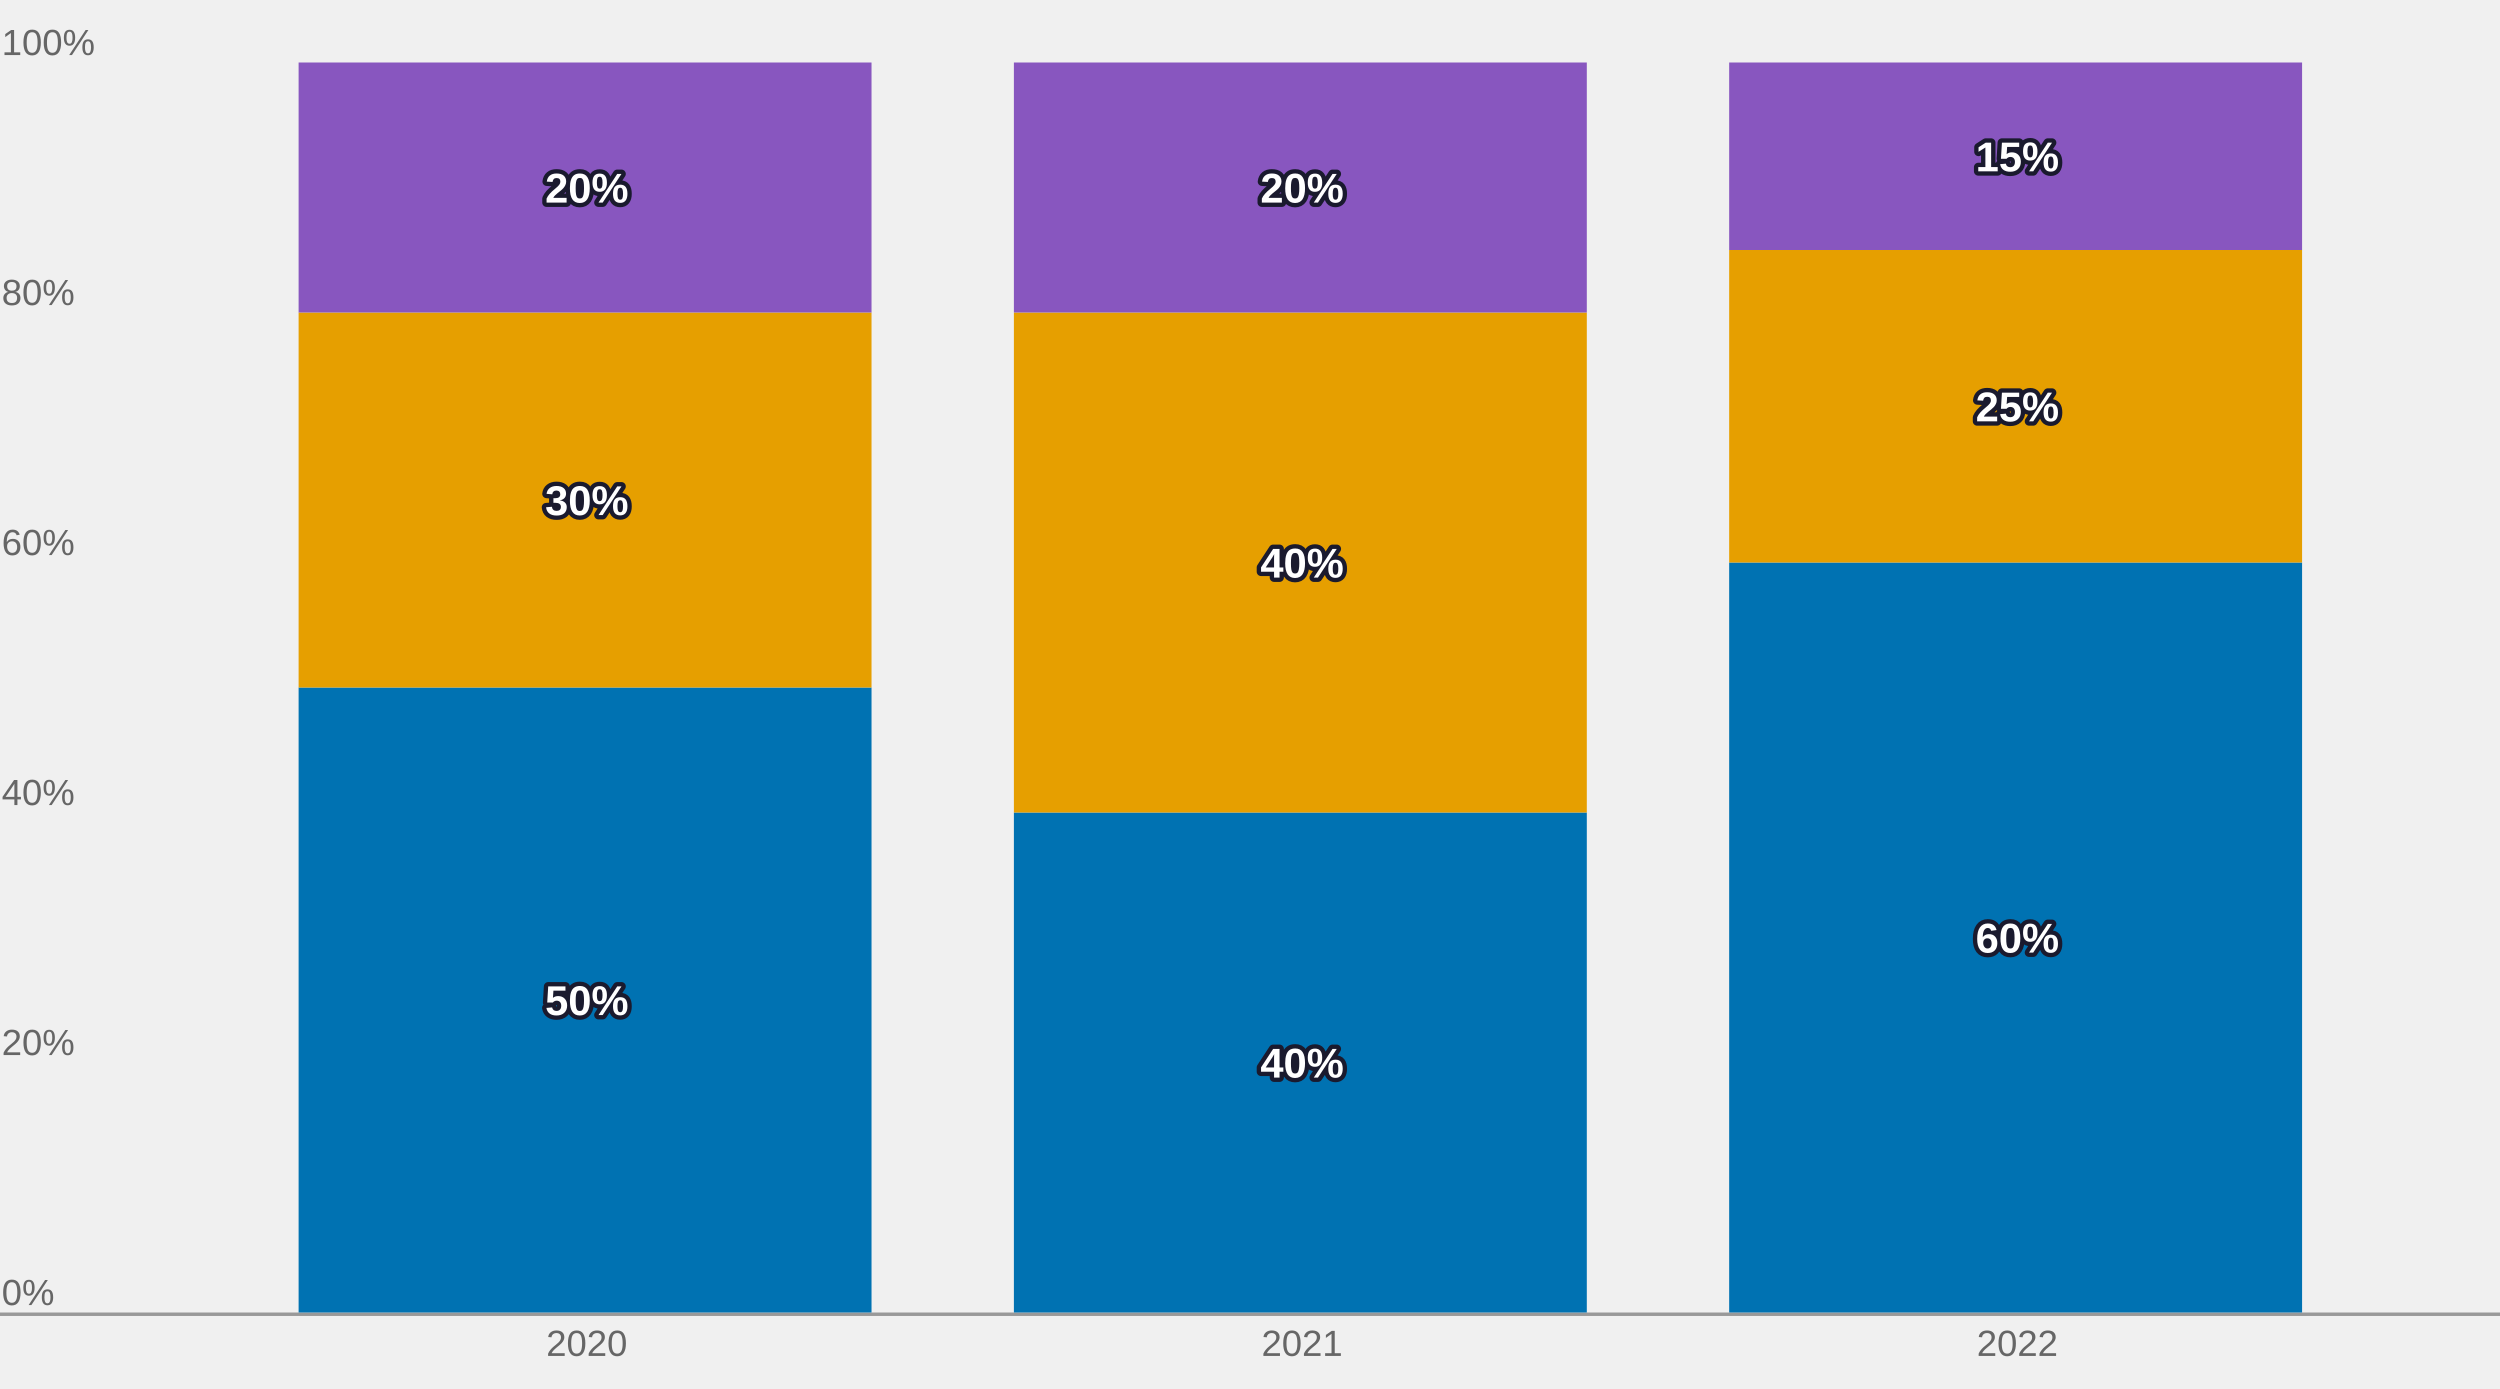
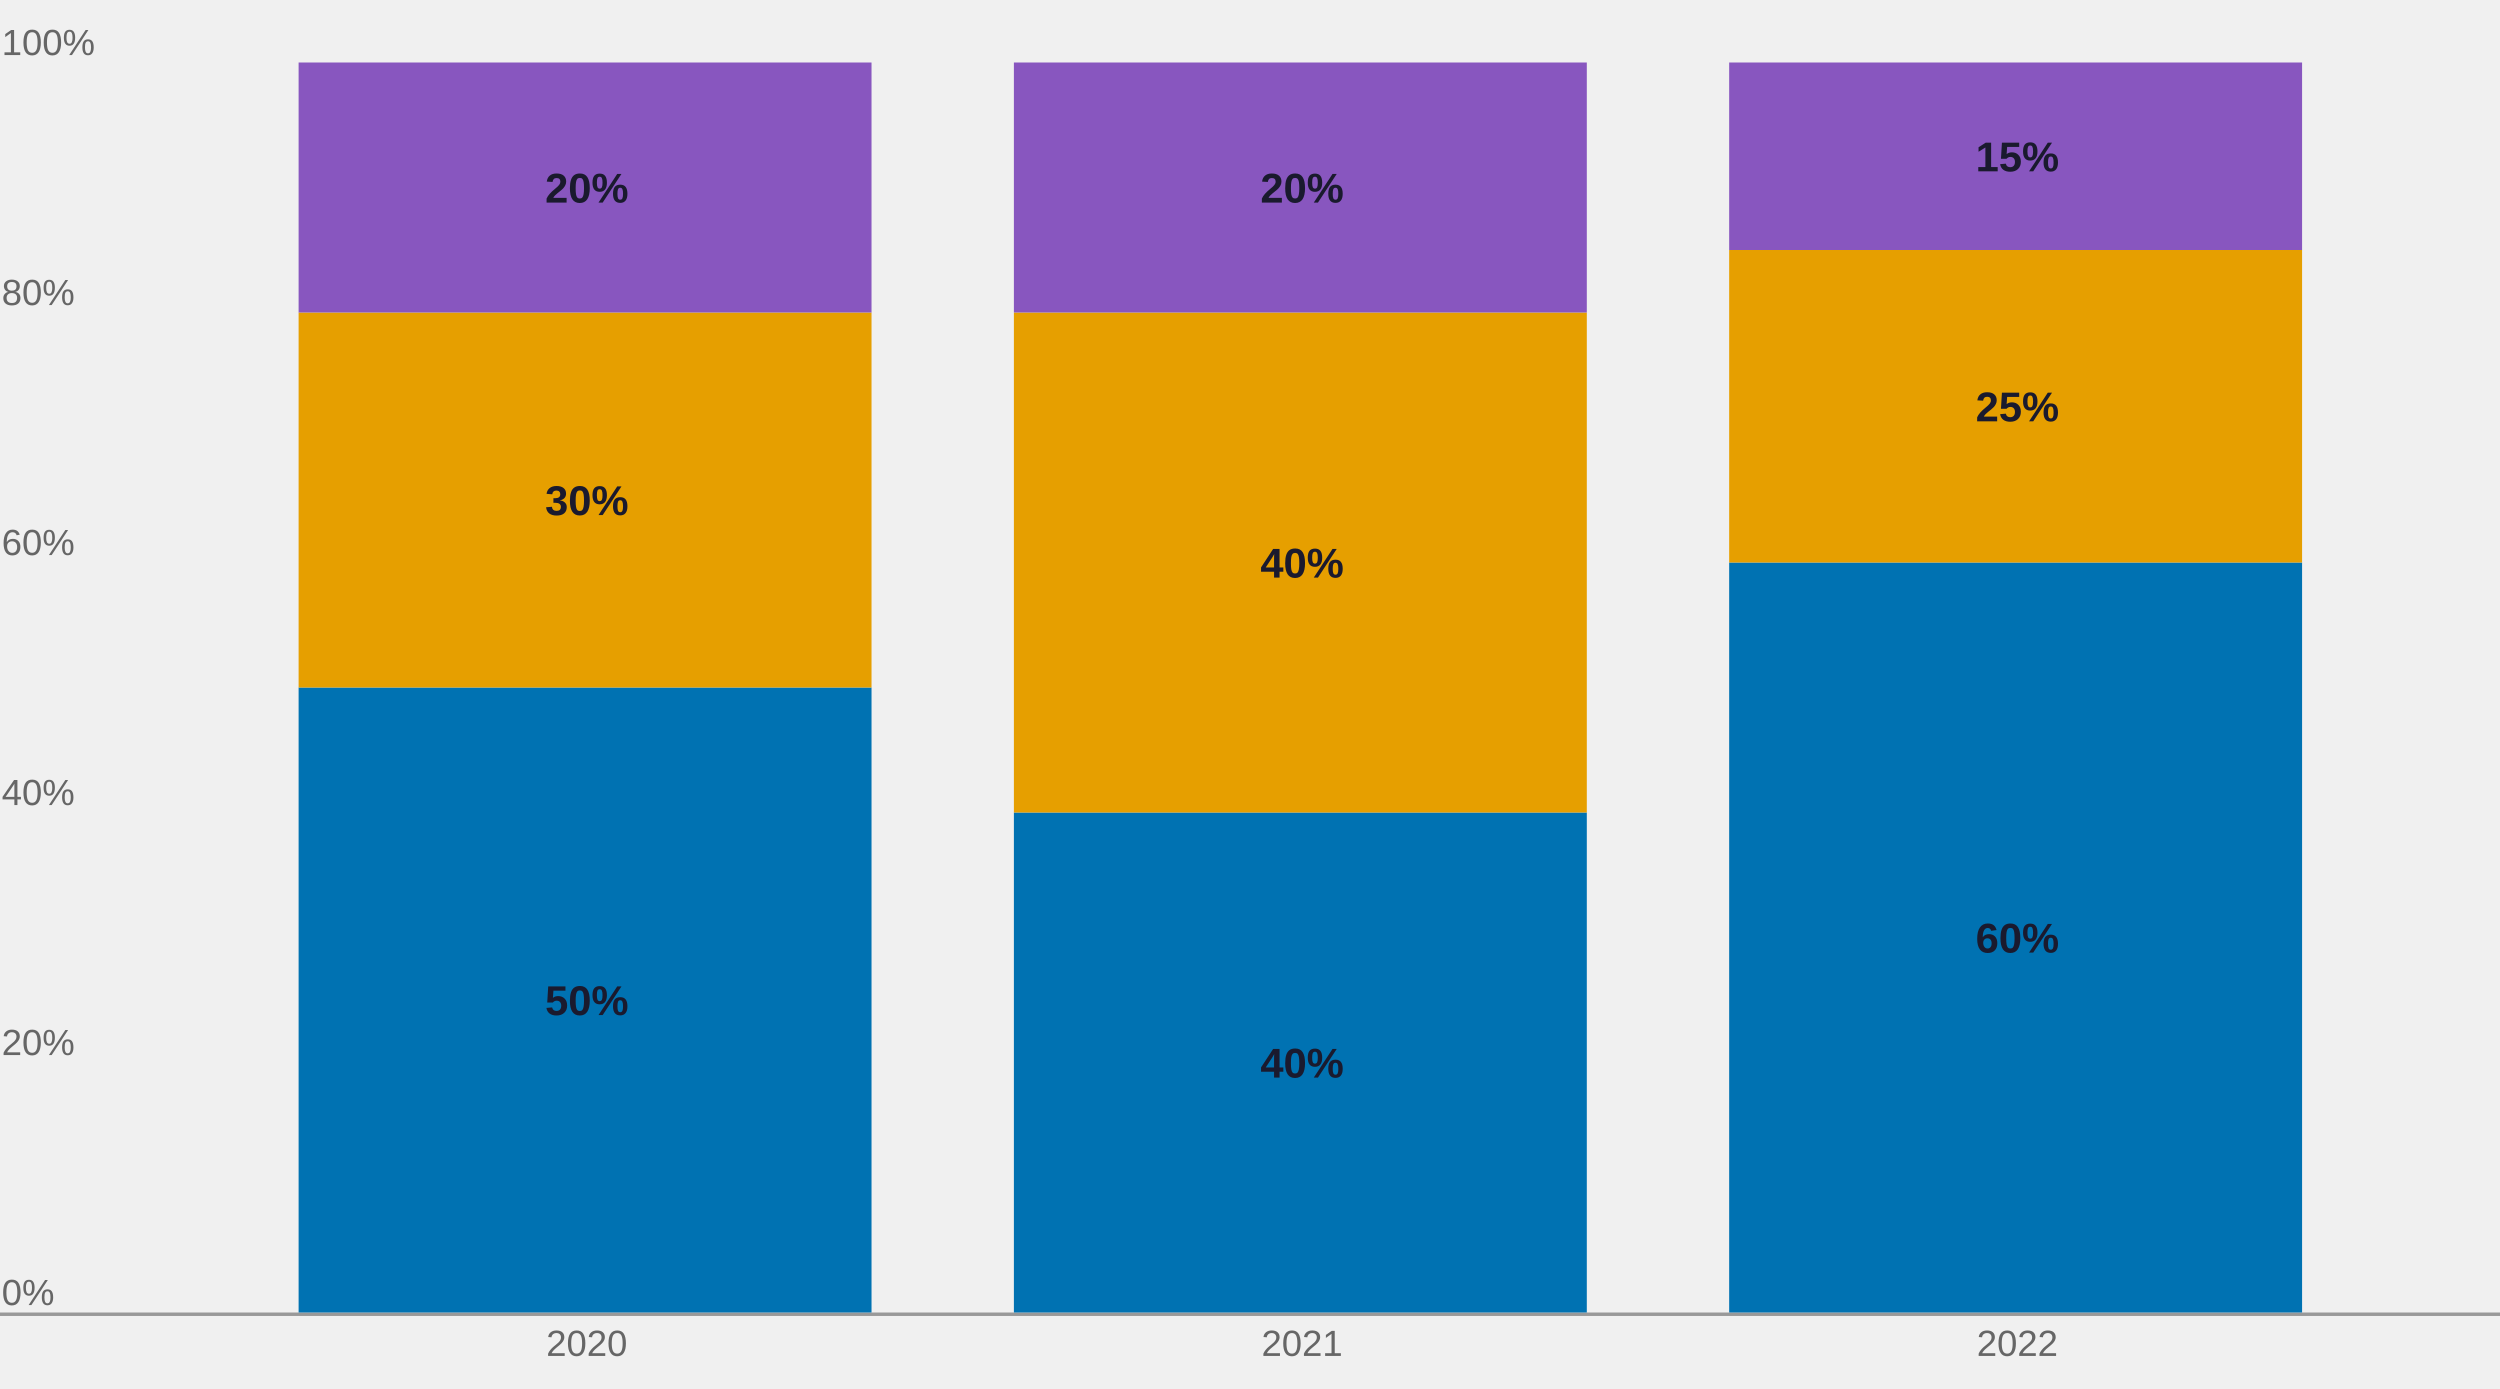
<svg class="tblchart" fill="currentColor" font-family="system-ui, sans-serif" font-size="10" text-anchor="middle" width="720" height="400" viewBox="0 0 720 400" style="background: transparent; color: rgb(74, 74, 74); font-family: Figtree, &quot;Source Sans 3&quot;, system-ui, -apple-system, &quot;Segoe UI&quot;, Arial, sans-serif; font-size: 10.5px; overflow: visible;" data-margin-left="44" data-margin-right="16" data-margin-top="18" data-margin-bottom="22">
  <style>:where(.tblchart) {
  --plot-background: white;
  display: block;
  height: auto;
  height: intrinsic;
  max-width: 100%;
}
:where(.tblchart text),
:where(.tblchart tspan) {
  white-space: pre;
}</style>
  <g aria-label="rule" stroke="#F0F0F0" transform="translate(0,0.5)">
    <line x1="0" x2="720" y1="306" y2="306" />
    <line x1="0" x2="720" y1="234" y2="234" />
    <line x1="0" x2="720" y1="162" y2="162" />
    <line x1="0" x2="720" y1="90" y2="90" />
    <line x1="0" x2="720" y1="18" y2="18" />
  </g>
  <g aria-label="text" class="tbl-y-tick-label" fill="#666666" text-anchor="start" font-size="10.5" font-weight="500" transform="translate(-43.5,-5.5)">
    <text y="0.32em" transform="translate(44,378)">0%</text>
    <text y="0.32em" transform="translate(44,306)">20%</text>
    <text y="0.32em" transform="translate(44,234)">40%</text>
    <text y="0.32em" transform="translate(44,162)">60%</text>
    <text y="0.32em" transform="translate(44,90)">80%</text>
    <text y="0.32em" transform="translate(44,18)">100%</text>
  </g>
  <g aria-label="text" fill="#666666" font-size="10.5" font-weight="500" transform="translate(83,12.5)">
    <text transform="translate(86,378)">2020</text>
    <text transform="translate(292,378)">2021</text>
    <text transform="translate(498,378)">2022</text>
  </g>
  <g aria-label="rule" stroke="#999999" transform="translate(0,0.5)">
    <line x1="0" x2="720" y1="378" y2="378" />
  </g>
  <g aria-label="bar">
    <rect x="86" width="165" y="198" height="180" fill="#0072B2" data-series="Federal" />
    <rect x="86" width="165" y="90" height="108" fill="#E69F00" data-series="State" />
    <rect x="86" width="165" y="18" height="72" fill="#8856BF" data-series="Local" />
    <rect x="292" width="165" y="234" height="144" fill="#0072B2" data-series="Federal" />
    <rect x="292" width="165" y="90" height="144" fill="#E69F00" data-series="State" />
    <rect x="292" width="165" y="18" height="72" fill="#8856BF" data-series="Local" />
    <rect x="498" width="165" y="162" height="216" fill="#0072B2" data-series="Federal" />
    <rect x="498" width="165" y="72" height="90" fill="#E69F00" data-series="State" />
    <rect x="498" width="165" y="18" height="54" fill="#8856BF" data-series="Local" />
  </g>
-   <g aria-label="text" class="tbl-hl-value" fill="#ffffff" stroke="#1A1A2E" stroke-width="2.5" stroke-linejoin="round" paint-order="stroke" font-size="12" font-weight="700" transform="translate(83,0.5)">
+   <g aria-label="text" class="tbl-hl-value" fill="#1A1A2E" font-size="12" font-weight="700" transform="translate(83,0.5)">
    <text y="0.32em" transform="translate(86,288)" data-series="Federal">50%</text>
    <text y="0.32em" transform="translate(86,144)" data-series="State">30%</text>
    <text y="0.32em" transform="translate(86,54)" data-series="Local">20%</text>
    <text y="0.32em" transform="translate(292,306)" data-series="Federal">40%</text>
    <text y="0.32em" transform="translate(292,162)" data-series="State">40%</text>
    <text y="0.32em" transform="translate(292,54)" data-series="Local">20%</text>
    <text y="0.32em" transform="translate(498,270)" data-series="Federal">60%</text>
    <text y="0.32em" transform="translate(498,117)" data-series="State">25%</text>
    <text y="0.32em" transform="translate(498,45)" data-series="Local">15%</text>
  </g>
</svg>
